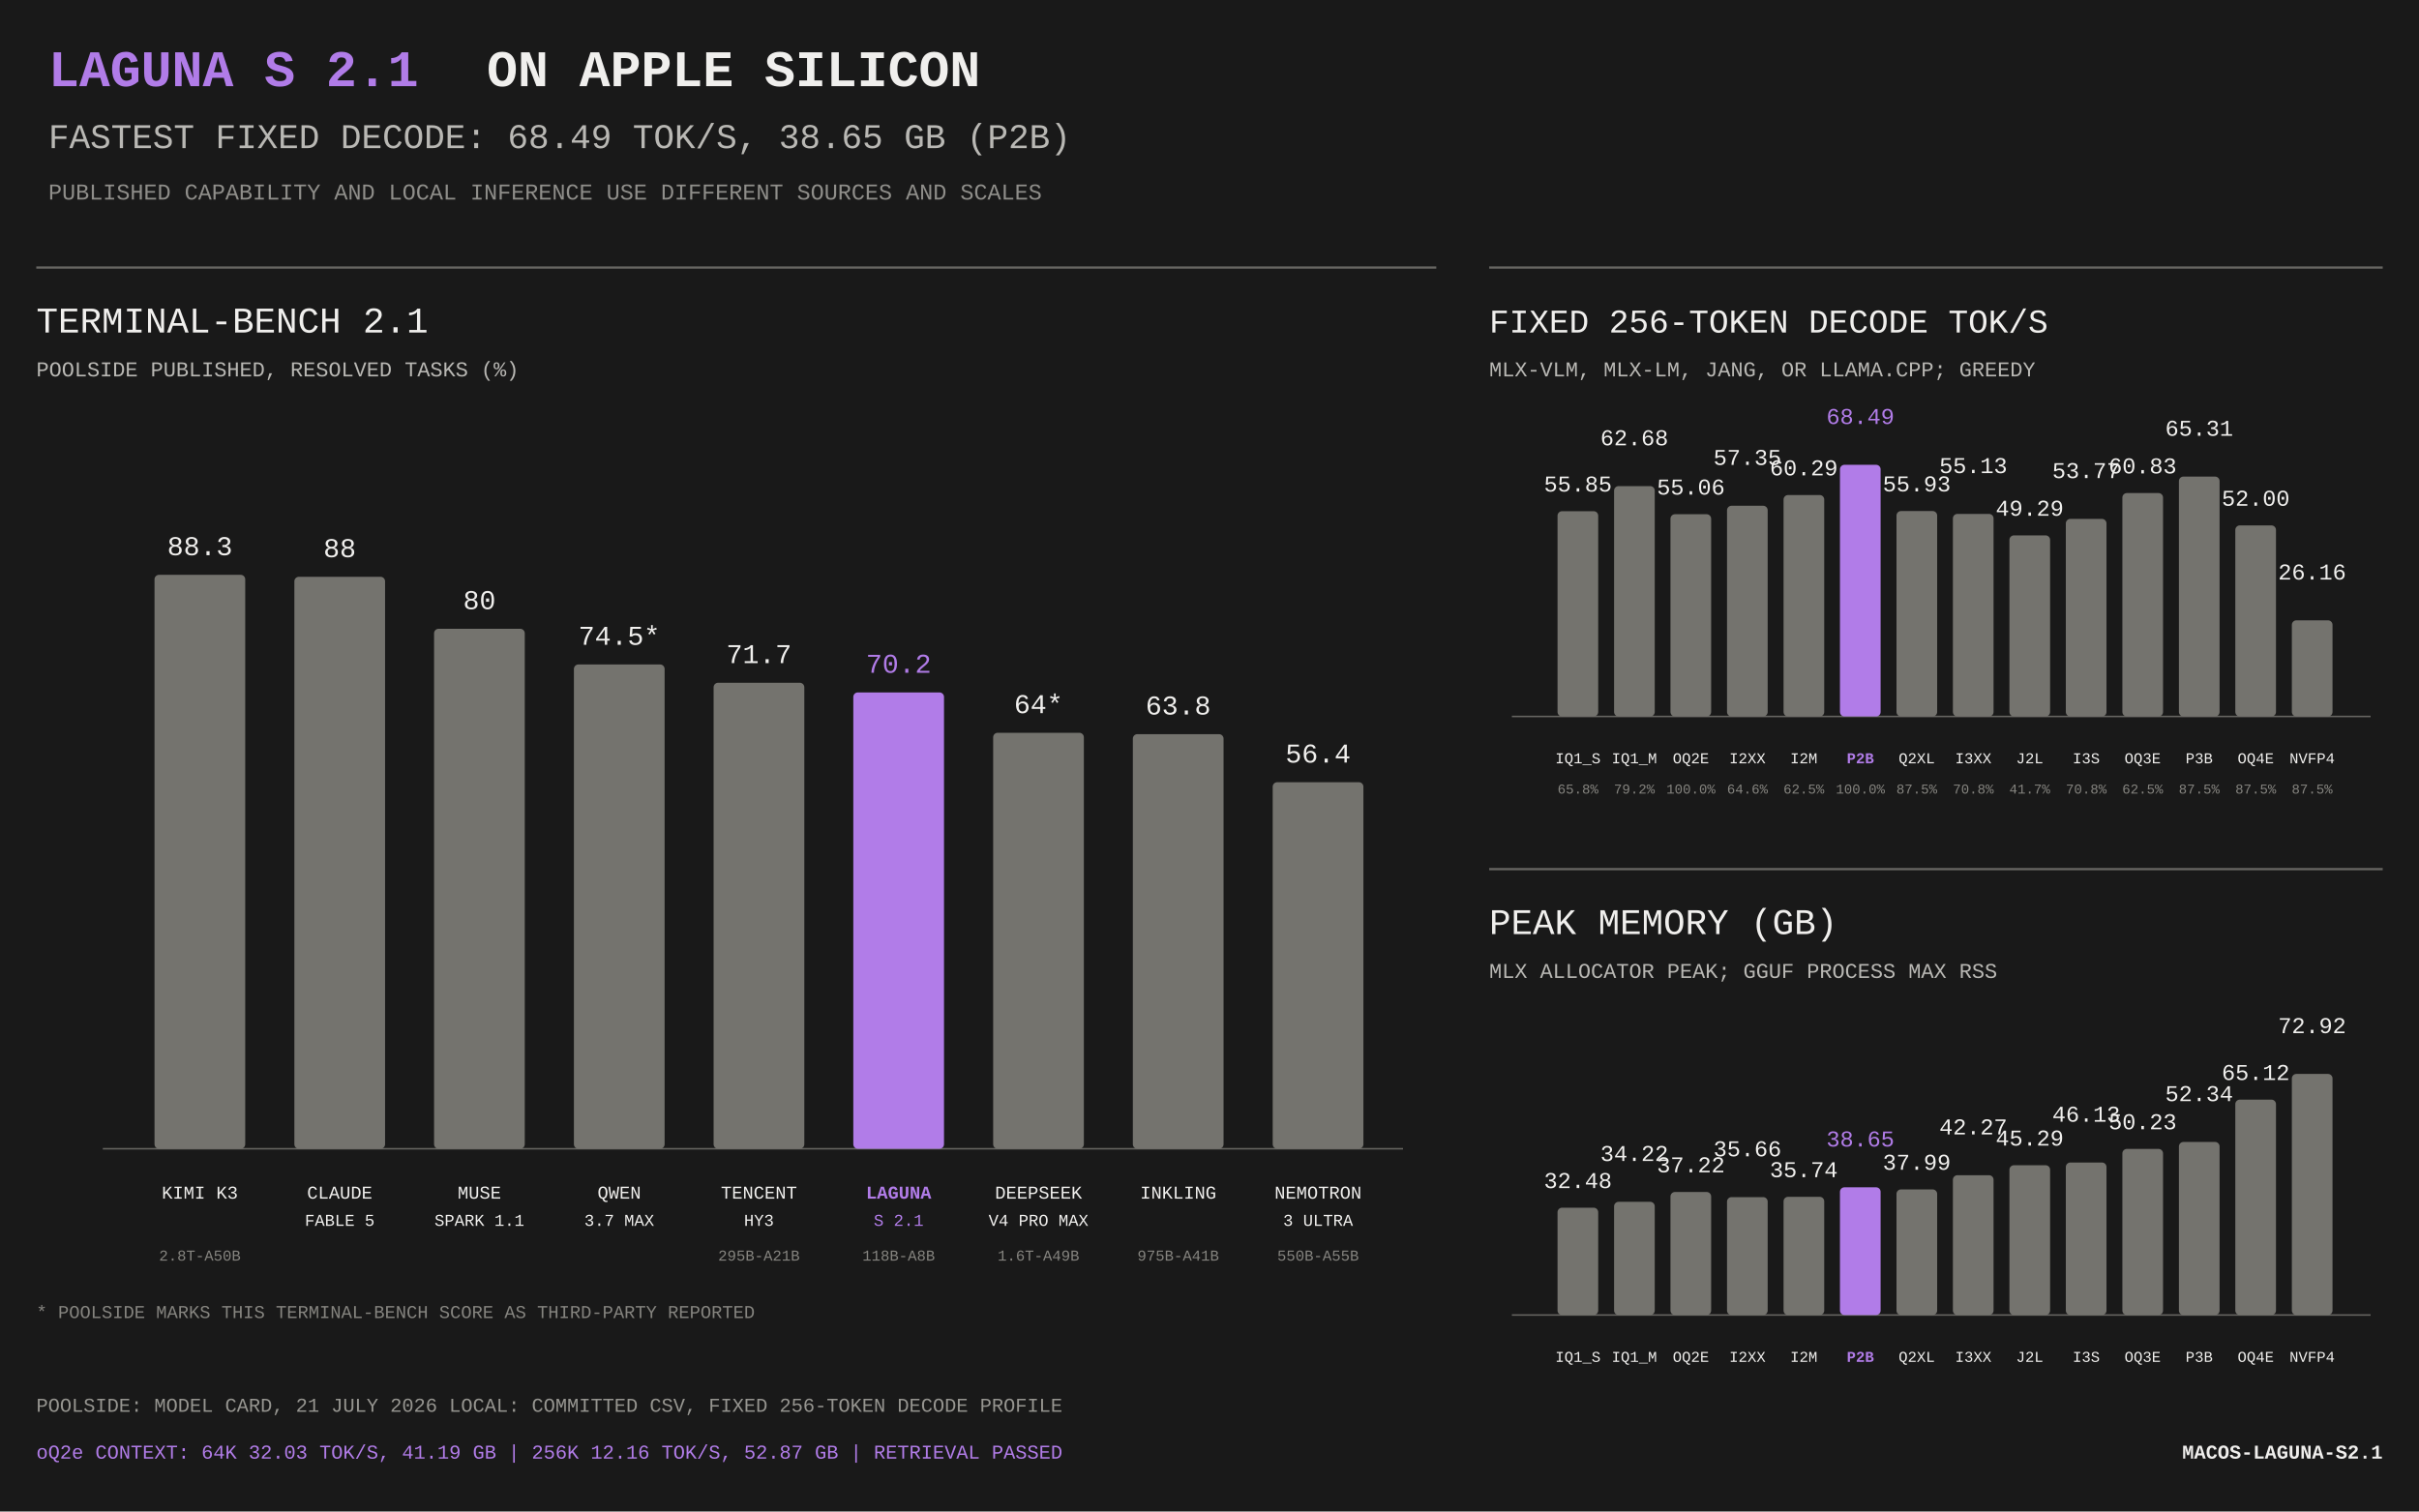
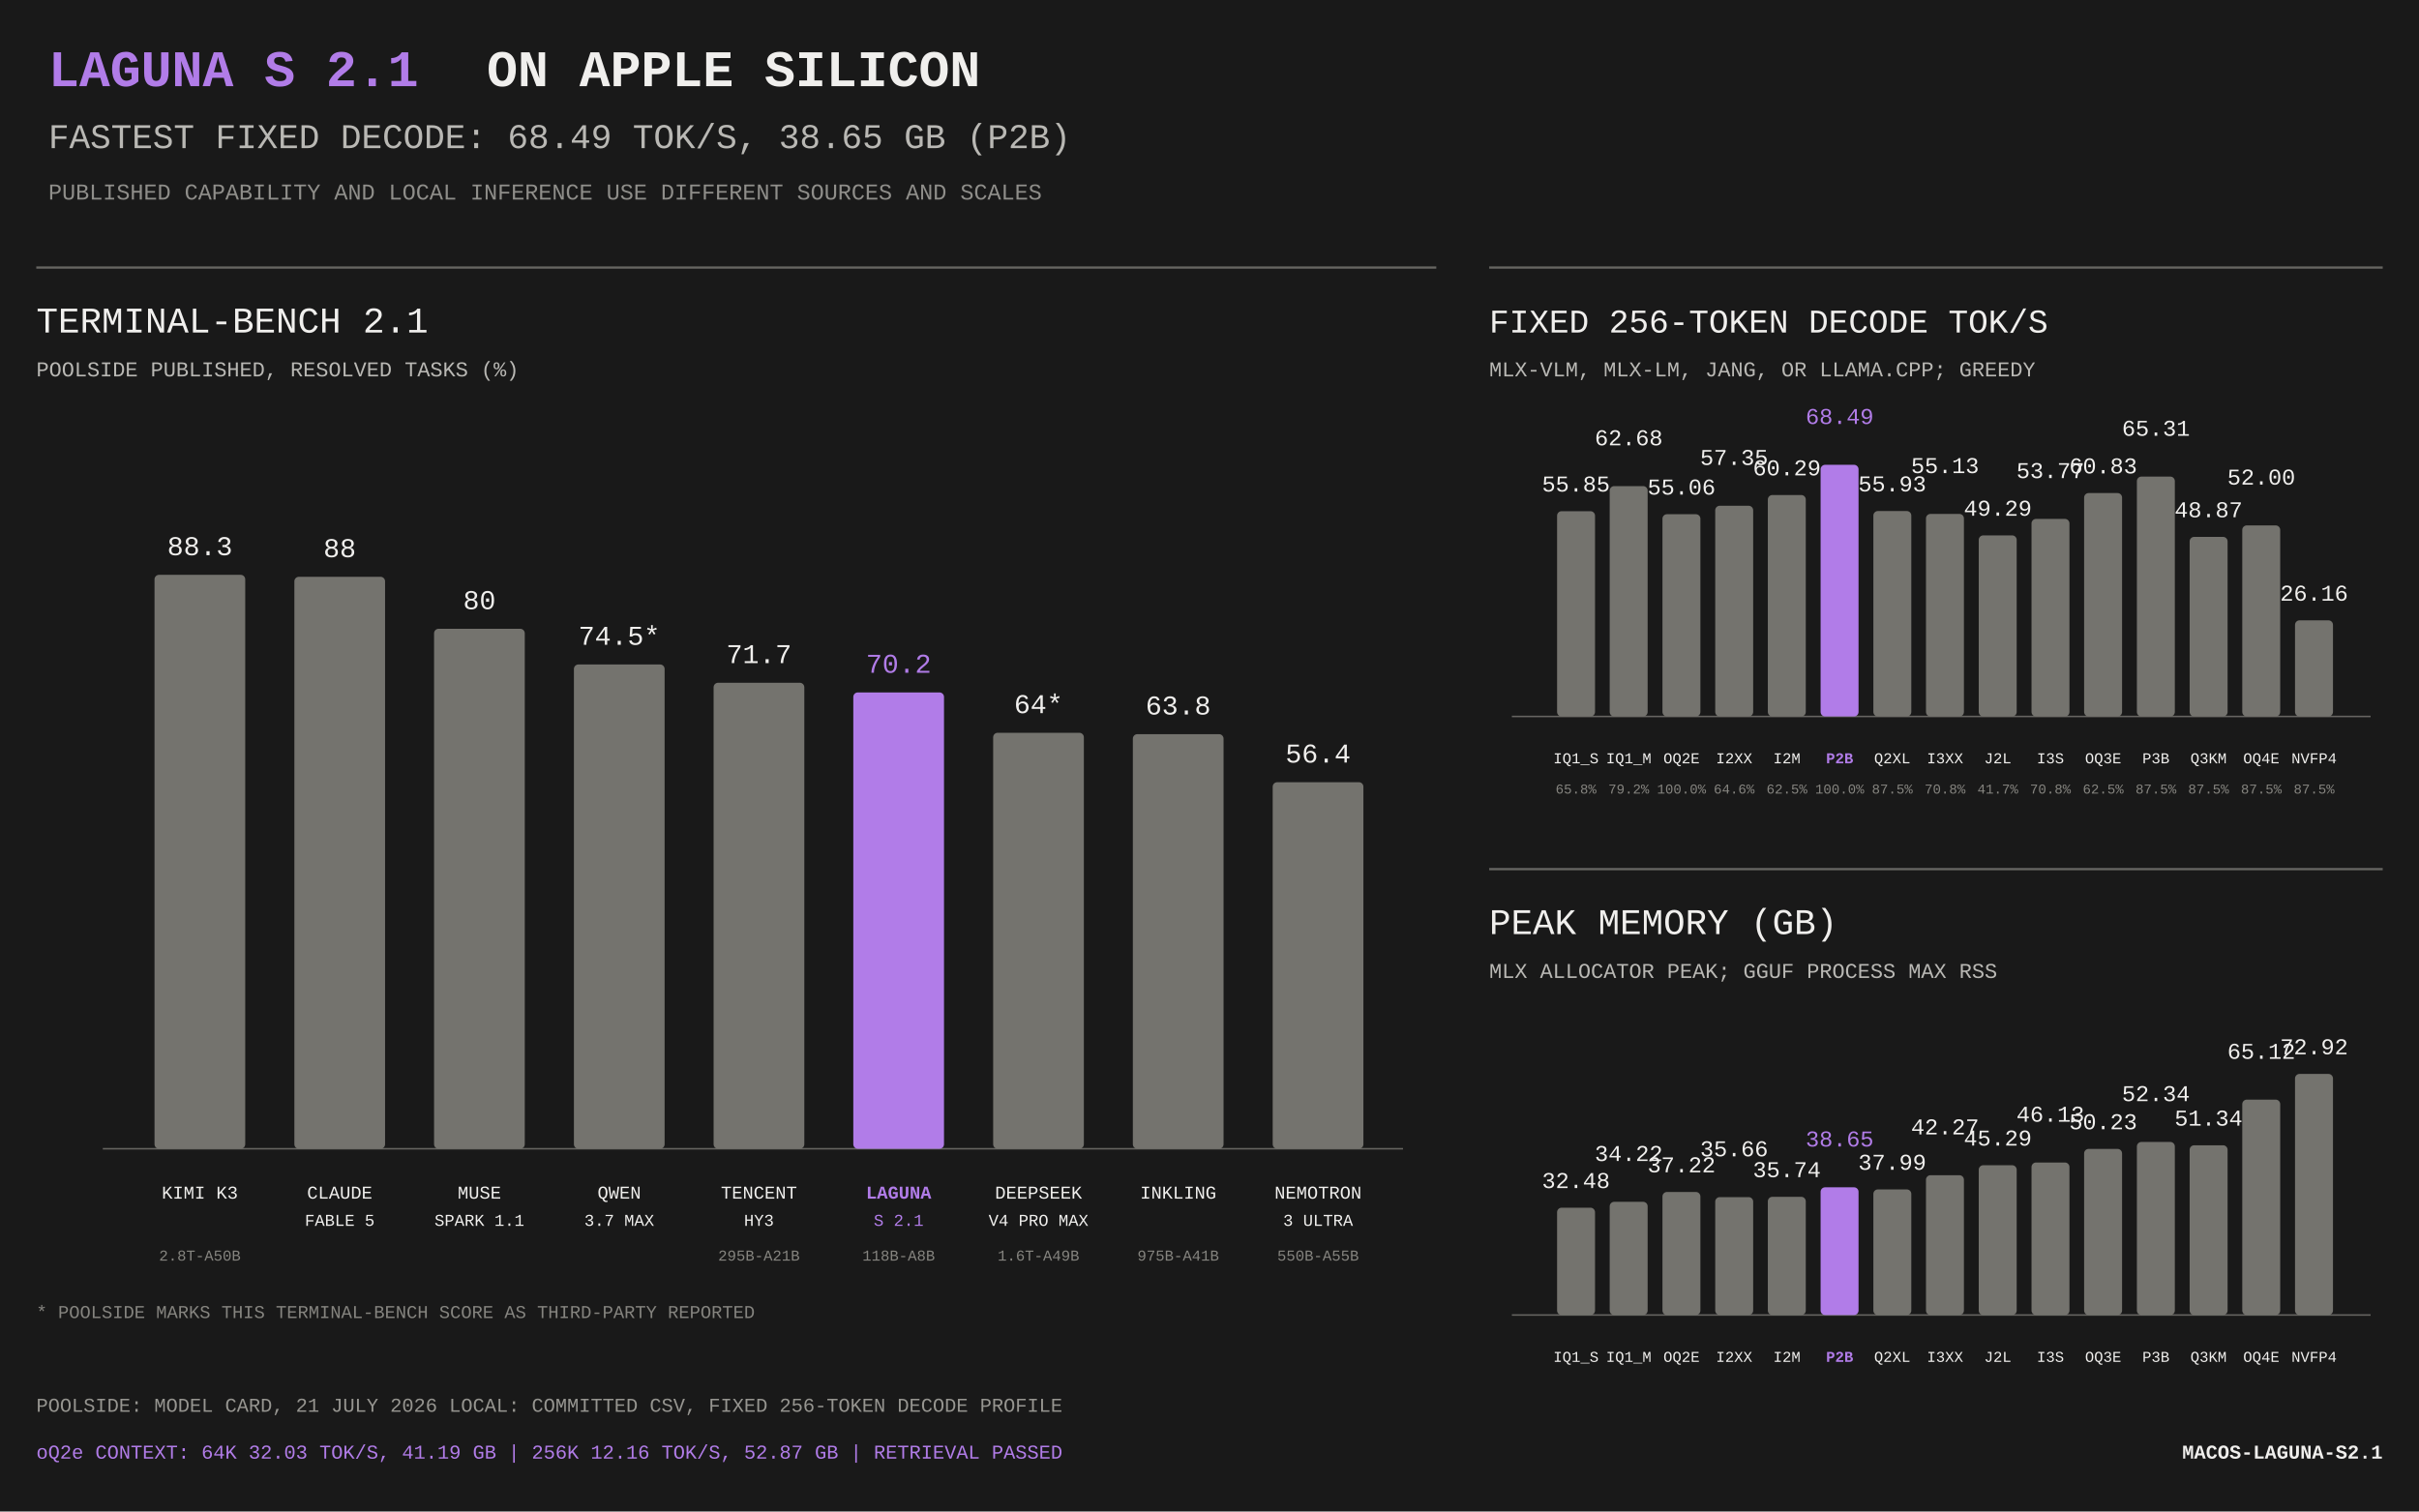
<svg xmlns="http://www.w3.org/2000/svg" width="1600" height="1000" viewBox="0 0 1600 1000" role="img" aria-labelledby="title desc">
  <rect width="1600" height="1000" fill="#191919" />
  <style>text { font-family: "SFMono-Regular", Consolas, "Liberation Mono", ui-monospace, monospace; }</style>
  <text x="32.0" y="57.0" font-size="34" font-weight="700" fill="#b17ce8" text-anchor="start">LAGUNA S 2.1</text>
  <text x="322.0" y="57.0" font-size="34" font-weight="700" fill="#f0efed" text-anchor="start">ON APPLE SILICON</text>
  <text x="32.0" y="98.0" font-size="23" font-weight="500" fill="#b9b8b4" text-anchor="start">FASTEST FIXED DECODE: 68.49 TOK/S, 38.65 GB (P2B)</text>
  <text x="32.0" y="132.0" font-size="15" font-weight="400" fill="#8f8e8a" text-anchor="start">PUBLISHED CAPABILITY AND LOCAL INFERENCE USE DIFFERENT SOURCES AND SCALES</text>
  <line x1="24.0" y1="177.0" x2="950.0" y2="177.0" stroke="#666561" stroke-width="1.5" />
  <text x="24.0" y="220.0" font-size="24" font-weight="500" fill="#f0efed" text-anchor="start">TERMINAL-BENCH 2.1</text>
  <text x="24.0" y="249.0" font-size="14" font-weight="400" fill="#b9b8b4" text-anchor="start">POOLSIDE PUBLISHED, RESOLVED TASKS (%)</text>
  <line x1="68.0" y1="760.0" x2="928.0" y2="760.0" stroke="#666561" stroke-width="1" />
  <rect x="102.2" y="380.3" width="60.0" height="379.7" rx="3" fill="#74736e" />
  <text x="132.2" y="367.3" font-size="18" font-weight="500" fill="#f0efed" text-anchor="middle">88.3</text>
  <text x="132.2" y="793.0" font-size="12" font-weight="500" fill="#f0efed" text-anchor="middle">KIMI K3</text>
  <text x="132.2" y="834.0" font-size="10" font-weight="400" fill="#85847f" text-anchor="middle">2.8T-A50B</text>
  <rect x="194.7" y="381.6" width="60.0" height="378.4" rx="3" fill="#74736e" />
  <text x="224.7" y="368.6" font-size="18" font-weight="500" fill="#f0efed" text-anchor="middle">88</text>
  <text x="224.7" y="793.0" font-size="12" font-weight="500" fill="#f0efed" text-anchor="middle">CLAUDE</text>
  <text x="224.7" y="811.0" font-size="11" font-weight="400" fill="#f0efed" text-anchor="middle">FABLE 5</text>
  <rect x="287.1" y="416.0" width="60.0" height="344.0" rx="3" fill="#74736e" />
  <text x="317.1" y="403.0" font-size="18" font-weight="500" fill="#f0efed" text-anchor="middle">80</text>
  <text x="317.1" y="793.0" font-size="12" font-weight="500" fill="#f0efed" text-anchor="middle">MUSE</text>
  <text x="317.1" y="811.0" font-size="11" font-weight="400" fill="#f0efed" text-anchor="middle">SPARK 1.1</text>
  <rect x="379.6" y="439.6" width="60.0" height="320.4" rx="3" fill="#74736e" />
  <text x="409.6" y="426.6" font-size="18" font-weight="500" fill="#f0efed" text-anchor="middle">74.5*</text>
  <text x="409.6" y="793.0" font-size="12" font-weight="500" fill="#f0efed" text-anchor="middle">QWEN</text>
  <text x="409.6" y="811.0" font-size="11" font-weight="400" fill="#f0efed" text-anchor="middle">3.7 MAX</text>
  <rect x="472.0" y="451.7" width="60.0" height="308.3" rx="3" fill="#74736e" />
  <text x="502.0" y="438.7" font-size="18" font-weight="500" fill="#f0efed" text-anchor="middle">71.7</text>
  <text x="502.0" y="793.0" font-size="12" font-weight="500" fill="#f0efed" text-anchor="middle">TENCENT</text>
  <text x="502.0" y="811.0" font-size="11" font-weight="400" fill="#f0efed" text-anchor="middle">HY3</text>
  <text x="502.0" y="834.0" font-size="10" font-weight="400" fill="#85847f" text-anchor="middle">295B-A21B</text>
  <rect x="564.4" y="458.1" width="60.0" height="301.9" rx="3" fill="#b17ce8" />
  <text x="594.4" y="445.1" font-size="18" font-weight="500" fill="#b17ce8" text-anchor="middle">70.2</text>
  <text x="594.4" y="793.0" font-size="12" font-weight="700" fill="#b17ce8" text-anchor="middle">LAGUNA</text>
  <text x="594.4" y="811.0" font-size="11" font-weight="400" fill="#b17ce8" text-anchor="middle">S 2.1</text>
  <text x="594.4" y="834.0" font-size="10" font-weight="400" fill="#85847f" text-anchor="middle">118B-A8B</text>
  <rect x="656.9" y="484.8" width="60.0" height="275.2" rx="3" fill="#74736e" />
  <text x="686.9" y="471.8" font-size="18" font-weight="500" fill="#f0efed" text-anchor="middle">64*</text>
  <text x="686.9" y="793.0" font-size="12" font-weight="500" fill="#f0efed" text-anchor="middle">DEEPSEEK</text>
  <text x="686.9" y="811.0" font-size="11" font-weight="400" fill="#f0efed" text-anchor="middle">V4 PRO MAX</text>
  <text x="686.9" y="834.0" font-size="10" font-weight="400" fill="#85847f" text-anchor="middle">1.6T-A49B</text>
  <rect x="749.3" y="485.7" width="60.0" height="274.3" rx="3" fill="#74736e" />
  <text x="779.3" y="472.7" font-size="18" font-weight="500" fill="#f0efed" text-anchor="middle">63.8</text>
  <text x="779.3" y="793.0" font-size="12" font-weight="500" fill="#f0efed" text-anchor="middle">INKLING</text>
  <text x="779.3" y="834.0" font-size="10" font-weight="400" fill="#85847f" text-anchor="middle">975B-A41B</text>
  <rect x="841.8" y="517.5" width="60.0" height="242.5" rx="3" fill="#74736e" />
  <text x="871.8" y="504.5" font-size="18" font-weight="500" fill="#f0efed" text-anchor="middle">56.4</text>
  <text x="871.8" y="793.0" font-size="12" font-weight="500" fill="#f0efed" text-anchor="middle">NEMOTRON</text>
  <text x="871.8" y="811.0" font-size="11" font-weight="400" fill="#f0efed" text-anchor="middle">3 ULTRA</text>
  <text x="871.8" y="834.0" font-size="10" font-weight="400" fill="#85847f" text-anchor="middle">550B-A55B</text>
  <text x="24.0" y="872.0" font-size="12" font-weight="400" fill="#85847f" text-anchor="start">* POOLSIDE MARKS THIS TERMINAL-BENCH SCORE AS THIRD-PARTY REPORTED</text>
  <line x1="985.0" y1="177.0" x2="1576.0" y2="177.0" stroke="#666561" stroke-width="1.5" />
  <text x="985.0" y="220.0" font-size="22" font-weight="500" fill="#f0efed" text-anchor="start">FIXED 256-TOKEN DECODE TOK/S</text>
  <text x="985.0" y="249.0" font-size="14" font-weight="400" fill="#b9b8b4" text-anchor="start">MLX-VLM, MLX-LM, JANG, OR LLAMA.CPP; GREEDY</text>
  <line x1="1000.0" y1="474.0" x2="1568.0" y2="474.0" stroke="#666561" stroke-width="1" />
-   <rect x="1030.2" y="338.2" width="26.9" height="135.8" rx="3" fill="#74736e" />
-   <text x="1043.7" y="325.2" font-size="15" font-weight="500" fill="#f0efed" text-anchor="middle">55.85</text>
-   <text x="1043.7" y="505.0" font-size="10" font-weight="500" fill="#f0efed" text-anchor="middle">IQ1_S</text>
-   <text x="1043.7" y="525.0" font-size="9" font-weight="400" fill="#85847f" text-anchor="middle">65.8%</text>
-   <rect x="1067.6" y="321.6" width="26.9" height="152.4" rx="3" fill="#74736e" />
-   <text x="1081.0" y="294.6" font-size="15" font-weight="500" fill="#f0efed" text-anchor="middle">62.68</text>
-   <text x="1081.0" y="505.0" font-size="10" font-weight="500" fill="#f0efed" text-anchor="middle">IQ1_M</text>
-   <text x="1081.0" y="525.0" font-size="9" font-weight="400" fill="#85847f" text-anchor="middle">79.2%</text>
-   <rect x="1104.9" y="340.2" width="26.9" height="133.8" rx="3" fill="#74736e" />
-   <text x="1118.4" y="327.2" font-size="15" font-weight="500" fill="#f0efed" text-anchor="middle">55.06</text>
-   <text x="1118.4" y="505.0" font-size="10" font-weight="500" fill="#f0efed" text-anchor="middle">OQ2E</text>
-   <text x="1118.4" y="525.0" font-size="9" font-weight="400" fill="#85847f" text-anchor="middle">100.0%</text>
-   <rect x="1142.3" y="334.6" width="26.9" height="139.4" rx="3" fill="#74736e" />
-   <text x="1155.8" y="307.6" font-size="15" font-weight="500" fill="#f0efed" text-anchor="middle">57.35</text>
-   <text x="1155.8" y="505.0" font-size="10" font-weight="500" fill="#f0efed" text-anchor="middle">I2XX</text>
-   <text x="1155.8" y="525.0" font-size="9" font-weight="400" fill="#85847f" text-anchor="middle">64.6%</text>
-   <rect x="1179.7" y="327.5" width="26.9" height="146.5" rx="3" fill="#74736e" />
-   <text x="1193.1" y="314.5" font-size="15" font-weight="500" fill="#f0efed" text-anchor="middle">60.29</text>
-   <text x="1193.1" y="505.0" font-size="10" font-weight="500" fill="#f0efed" text-anchor="middle">I2M</text>
-   <text x="1193.1" y="525.0" font-size="9" font-weight="400" fill="#85847f" text-anchor="middle">62.5%</text>
-   <rect x="1217.0" y="307.5" width="26.9" height="166.5" rx="3" fill="#b17ce8" />
-   <text x="1230.5" y="280.5" font-size="15" font-weight="500" fill="#b17ce8" text-anchor="middle">68.49</text>
-   <text x="1230.5" y="505.0" font-size="10" font-weight="700" fill="#b17ce8" text-anchor="middle">P2B</text>
-   <text x="1230.5" y="525.0" font-size="9" font-weight="400" fill="#85847f" text-anchor="middle">100.0%</text>
-   <rect x="1254.4" y="338.1" width="26.9" height="135.9" rx="3" fill="#74736e" />
-   <text x="1267.8" y="325.1" font-size="15" font-weight="500" fill="#f0efed" text-anchor="middle">55.93</text>
-   <text x="1267.8" y="505.0" font-size="10" font-weight="500" fill="#f0efed" text-anchor="middle">Q2XL</text>
-   <text x="1267.8" y="525.0" font-size="9" font-weight="400" fill="#85847f" text-anchor="middle">87.5%</text>
-   <rect x="1291.7" y="340.0" width="26.9" height="134.0" rx="3" fill="#74736e" />
-   <text x="1305.2" y="313.0" font-size="15" font-weight="500" fill="#f0efed" text-anchor="middle">55.13</text>
-   <text x="1305.2" y="505.0" font-size="10" font-weight="500" fill="#f0efed" text-anchor="middle">I3XX</text>
-   <text x="1305.2" y="525.0" font-size="9" font-weight="400" fill="#85847f" text-anchor="middle">70.8%</text>
-   <rect x="1329.1" y="354.2" width="26.9" height="119.8" rx="3" fill="#74736e" />
-   <text x="1342.5" y="341.2" font-size="15" font-weight="500" fill="#f0efed" text-anchor="middle">49.29</text>
-   <text x="1342.5" y="505.0" font-size="10" font-weight="500" fill="#f0efed" text-anchor="middle">J2L</text>
-   <text x="1342.5" y="525.0" font-size="9" font-weight="400" fill="#85847f" text-anchor="middle">41.7%</text>
-   <rect x="1366.4" y="343.3" width="26.9" height="130.7" rx="3" fill="#74736e" />
-   <text x="1379.9" y="316.3" font-size="15" font-weight="500" fill="#f0efed" text-anchor="middle">53.77</text>
-   <text x="1379.9" y="505.0" font-size="10" font-weight="500" fill="#f0efed" text-anchor="middle">I3S</text>
-   <text x="1379.9" y="525.0" font-size="9" font-weight="400" fill="#85847f" text-anchor="middle">70.8%</text>
-   <rect x="1403.8" y="326.2" width="26.9" height="147.8" rx="3" fill="#74736e" />
-   <text x="1417.2" y="313.2" font-size="15" font-weight="500" fill="#f0efed" text-anchor="middle">60.83</text>
-   <text x="1417.2" y="505.0" font-size="10" font-weight="500" fill="#f0efed" text-anchor="middle">OQ3E</text>
-   <text x="1417.2" y="525.0" font-size="9" font-weight="400" fill="#85847f" text-anchor="middle">62.5%</text>
-   <rect x="1441.2" y="315.3" width="26.9" height="158.7" rx="3" fill="#74736e" />
-   <text x="1454.6" y="288.3" font-size="15" font-weight="500" fill="#f0efed" text-anchor="middle">65.31</text>
-   <text x="1454.6" y="505.0" font-size="10" font-weight="500" fill="#f0efed" text-anchor="middle">P3B</text>
-   <text x="1454.6" y="525.0" font-size="9" font-weight="400" fill="#85847f" text-anchor="middle">87.5%</text>
-   <rect x="1478.5" y="347.6" width="26.9" height="126.4" rx="3" fill="#74736e" />
-   <text x="1492.0" y="334.6" font-size="15" font-weight="500" fill="#f0efed" text-anchor="middle">52.00</text>
-   <text x="1492.0" y="505.0" font-size="10" font-weight="500" fill="#f0efed" text-anchor="middle">OQ4E</text>
-   <text x="1492.0" y="525.0" font-size="9" font-weight="400" fill="#85847f" text-anchor="middle">87.5%</text>
-   <rect x="1515.9" y="410.4" width="26.9" height="63.6" rx="3" fill="#74736e" />
-   <text x="1529.3" y="383.4" font-size="15" font-weight="500" fill="#f0efed" text-anchor="middle">26.16</text>
-   <text x="1529.3" y="505.0" font-size="10" font-weight="500" fill="#f0efed" text-anchor="middle">NVFP4</text>
-   <text x="1529.3" y="525.0" font-size="9" font-weight="400" fill="#85847f" text-anchor="middle">87.5%</text>
+   <rect x="1029.9" y="338.2" width="25.1" height="135.8" rx="3" fill="#74736e" />
+   <text x="1042.4" y="325.2" font-size="15" font-weight="500" fill="#f0efed" text-anchor="middle">55.85</text>
+   <text x="1042.4" y="505.0" font-size="10" font-weight="500" fill="#f0efed" text-anchor="middle">IQ1_S</text>
+   <text x="1042.4" y="525.0" font-size="9" font-weight="400" fill="#85847f" text-anchor="middle">65.8%</text>
+   <rect x="1064.7" y="321.6" width="25.1" height="152.4" rx="3" fill="#74736e" />
+   <text x="1077.3" y="294.6" font-size="15" font-weight="500" fill="#f0efed" text-anchor="middle">62.68</text>
+   <text x="1077.3" y="505.0" font-size="10" font-weight="500" fill="#f0efed" text-anchor="middle">IQ1_M</text>
+   <text x="1077.3" y="525.0" font-size="9" font-weight="400" fill="#85847f" text-anchor="middle">79.2%</text>
+   <rect x="1099.6" y="340.2" width="25.1" height="133.8" rx="3" fill="#74736e" />
+   <text x="1112.2" y="327.2" font-size="15" font-weight="500" fill="#f0efed" text-anchor="middle">55.06</text>
+   <text x="1112.2" y="505.0" font-size="10" font-weight="500" fill="#f0efed" text-anchor="middle">OQ2E</text>
+   <text x="1112.2" y="525.0" font-size="9" font-weight="400" fill="#85847f" text-anchor="middle">100.0%</text>
+   <rect x="1134.5" y="334.6" width="25.1" height="139.4" rx="3" fill="#74736e" />
+   <text x="1147.0" y="307.6" font-size="15" font-weight="500" fill="#f0efed" text-anchor="middle">57.35</text>
+   <text x="1147.0" y="505.0" font-size="10" font-weight="500" fill="#f0efed" text-anchor="middle">I2XX</text>
+   <text x="1147.0" y="525.0" font-size="9" font-weight="400" fill="#85847f" text-anchor="middle">64.6%</text>
+   <rect x="1169.3" y="327.5" width="25.1" height="146.5" rx="3" fill="#74736e" />
+   <text x="1181.9" y="314.5" font-size="15" font-weight="500" fill="#f0efed" text-anchor="middle">60.29</text>
+   <text x="1181.9" y="505.0" font-size="10" font-weight="500" fill="#f0efed" text-anchor="middle">I2M</text>
+   <text x="1181.9" y="525.0" font-size="9" font-weight="400" fill="#85847f" text-anchor="middle">62.5%</text>
+   <rect x="1204.2" y="307.5" width="25.1" height="166.5" rx="3" fill="#b17ce8" />
+   <text x="1216.8" y="280.5" font-size="15" font-weight="500" fill="#b17ce8" text-anchor="middle">68.49</text>
+   <text x="1216.8" y="505.0" font-size="10" font-weight="700" fill="#b17ce8" text-anchor="middle">P2B</text>
+   <text x="1216.8" y="525.0" font-size="9" font-weight="400" fill="#85847f" text-anchor="middle">100.0%</text>
+   <rect x="1239.1" y="338.1" width="25.1" height="135.9" rx="3" fill="#74736e" />
+   <text x="1251.6" y="325.1" font-size="15" font-weight="500" fill="#f0efed" text-anchor="middle">55.93</text>
+   <text x="1251.6" y="505.0" font-size="10" font-weight="500" fill="#f0efed" text-anchor="middle">Q2XL</text>
+   <text x="1251.6" y="525.0" font-size="9" font-weight="400" fill="#85847f" text-anchor="middle">87.5%</text>
+   <rect x="1273.9" y="340.0" width="25.1" height="134.0" rx="3" fill="#74736e" />
+   <text x="1286.5" y="313.0" font-size="15" font-weight="500" fill="#f0efed" text-anchor="middle">55.13</text>
+   <text x="1286.5" y="505.0" font-size="10" font-weight="500" fill="#f0efed" text-anchor="middle">I3XX</text>
+   <text x="1286.5" y="525.0" font-size="9" font-weight="400" fill="#85847f" text-anchor="middle">70.8%</text>
+   <rect x="1308.8" y="354.2" width="25.1" height="119.8" rx="3" fill="#74736e" />
+   <text x="1321.4" y="341.2" font-size="15" font-weight="500" fill="#f0efed" text-anchor="middle">49.29</text>
+   <text x="1321.4" y="505.0" font-size="10" font-weight="500" fill="#f0efed" text-anchor="middle">J2L</text>
+   <text x="1321.4" y="525.0" font-size="9" font-weight="400" fill="#85847f" text-anchor="middle">41.7%</text>
+   <rect x="1343.7" y="343.3" width="25.1" height="130.7" rx="3" fill="#74736e" />
+   <text x="1356.2" y="316.3" font-size="15" font-weight="500" fill="#f0efed" text-anchor="middle">53.77</text>
+   <text x="1356.2" y="505.0" font-size="10" font-weight="500" fill="#f0efed" text-anchor="middle">I3S</text>
+   <text x="1356.2" y="525.0" font-size="9" font-weight="400" fill="#85847f" text-anchor="middle">70.8%</text>
+   <rect x="1378.5" y="326.2" width="25.1" height="147.8" rx="3" fill="#74736e" />
+   <text x="1391.1" y="313.2" font-size="15" font-weight="500" fill="#f0efed" text-anchor="middle">60.83</text>
+   <text x="1391.1" y="505.0" font-size="10" font-weight="500" fill="#f0efed" text-anchor="middle">OQ3E</text>
+   <text x="1391.1" y="525.0" font-size="9" font-weight="400" fill="#85847f" text-anchor="middle">62.5%</text>
+   <rect x="1413.4" y="315.3" width="25.1" height="158.7" rx="3" fill="#74736e" />
+   <text x="1426.0" y="288.3" font-size="15" font-weight="500" fill="#f0efed" text-anchor="middle">65.31</text>
+   <text x="1426.0" y="505.0" font-size="10" font-weight="500" fill="#f0efed" text-anchor="middle">P3B</text>
+   <text x="1426.0" y="525.0" font-size="9" font-weight="400" fill="#85847f" text-anchor="middle">87.5%</text>
+   <rect x="1448.3" y="355.2" width="25.1" height="118.8" rx="3" fill="#74736e" />
+   <text x="1460.8" y="342.2" font-size="15" font-weight="500" fill="#f0efed" text-anchor="middle">48.87</text>
+   <text x="1460.8" y="505.0" font-size="10" font-weight="500" fill="#f0efed" text-anchor="middle">Q3KM</text>
+   <text x="1460.8" y="525.0" font-size="9" font-weight="400" fill="#85847f" text-anchor="middle">87.5%</text>
+   <rect x="1483.1" y="347.6" width="25.1" height="126.4" rx="3" fill="#74736e" />
+   <text x="1495.7" y="320.6" font-size="15" font-weight="500" fill="#f0efed" text-anchor="middle">52.00</text>
+   <text x="1495.7" y="505.0" font-size="10" font-weight="500" fill="#f0efed" text-anchor="middle">OQ4E</text>
+   <text x="1495.7" y="525.0" font-size="9" font-weight="400" fill="#85847f" text-anchor="middle">87.5%</text>
+   <rect x="1518.0" y="410.4" width="25.1" height="63.6" rx="3" fill="#74736e" />
+   <text x="1530.6" y="397.4" font-size="15" font-weight="500" fill="#f0efed" text-anchor="middle">26.16</text>
+   <text x="1530.6" y="505.0" font-size="10" font-weight="500" fill="#f0efed" text-anchor="middle">NVFP4</text>
+   <text x="1530.6" y="525.0" font-size="9" font-weight="400" fill="#85847f" text-anchor="middle">87.5%</text>
  <line x1="985.0" y1="575.0" x2="1576.0" y2="575.0" stroke="#666561" stroke-width="1.5" />
  <text x="985.0" y="618.0" font-size="24" font-weight="500" fill="#f0efed" text-anchor="start">PEAK MEMORY (GB)</text>
  <text x="985.0" y="647.0" font-size="14" font-weight="400" fill="#b9b8b4" text-anchor="start">MLX ALLOCATOR PEAK; GGUF PROCESS MAX RSS</text>
  <line x1="1000.0" y1="870.0" x2="1568.0" y2="870.0" stroke="#666561" stroke-width="1" />
-   <rect x="1030.2" y="799.0" width="26.9" height="71.0" rx="3" fill="#74736e" />
-   <text x="1043.7" y="786.0" font-size="15" font-weight="500" fill="#f0efed" text-anchor="middle">32.48</text>
-   <text x="1043.7" y="901.0" font-size="10" font-weight="500" fill="#f0efed" text-anchor="middle">IQ1_S</text>
-   <rect x="1067.6" y="795.1" width="26.9" height="74.9" rx="3" fill="#74736e" />
-   <text x="1081.0" y="768.1" font-size="15" font-weight="500" fill="#f0efed" text-anchor="middle">34.22</text>
-   <text x="1081.0" y="901.0" font-size="10" font-weight="500" fill="#f0efed" text-anchor="middle">IQ1_M</text>
-   <rect x="1104.9" y="788.6" width="26.9" height="81.4" rx="3" fill="#74736e" />
-   <text x="1118.4" y="775.6" font-size="15" font-weight="500" fill="#f0efed" text-anchor="middle">37.22</text>
-   <text x="1118.4" y="901.0" font-size="10" font-weight="500" fill="#f0efed" text-anchor="middle">OQ2E</text>
-   <rect x="1142.3" y="792.0" width="26.9" height="78.0" rx="3" fill="#74736e" />
-   <text x="1155.8" y="765.0" font-size="15" font-weight="500" fill="#f0efed" text-anchor="middle">35.66</text>
-   <text x="1155.8" y="901.0" font-size="10" font-weight="500" fill="#f0efed" text-anchor="middle">I2XX</text>
-   <rect x="1179.7" y="791.8" width="26.9" height="78.2" rx="3" fill="#74736e" />
-   <text x="1193.1" y="778.8" font-size="15" font-weight="500" fill="#f0efed" text-anchor="middle">35.74</text>
-   <text x="1193.1" y="901.0" font-size="10" font-weight="500" fill="#f0efed" text-anchor="middle">I2M</text>
-   <rect x="1217.0" y="785.5" width="26.9" height="84.5" rx="3" fill="#b17ce8" />
-   <text x="1230.5" y="758.5" font-size="15" font-weight="500" fill="#b17ce8" text-anchor="middle">38.65</text>
-   <text x="1230.5" y="901.0" font-size="10" font-weight="700" fill="#b17ce8" text-anchor="middle">P2B</text>
-   <rect x="1254.4" y="786.9" width="26.9" height="83.1" rx="3" fill="#74736e" />
-   <text x="1267.8" y="773.9" font-size="15" font-weight="500" fill="#f0efed" text-anchor="middle">37.99</text>
-   <text x="1267.8" y="901.0" font-size="10" font-weight="500" fill="#f0efed" text-anchor="middle">Q2XL</text>
-   <rect x="1291.7" y="777.5" width="26.9" height="92.5" rx="3" fill="#74736e" />
-   <text x="1305.2" y="750.5" font-size="15" font-weight="500" fill="#f0efed" text-anchor="middle">42.27</text>
-   <text x="1305.2" y="901.0" font-size="10" font-weight="500" fill="#f0efed" text-anchor="middle">I3XX</text>
-   <rect x="1329.1" y="770.9" width="26.9" height="99.1" rx="3" fill="#74736e" />
-   <text x="1342.5" y="757.9" font-size="15" font-weight="500" fill="#f0efed" text-anchor="middle">45.29</text>
-   <text x="1342.5" y="901.0" font-size="10" font-weight="500" fill="#f0efed" text-anchor="middle">J2L</text>
-   <rect x="1366.4" y="769.1" width="26.9" height="100.9" rx="3" fill="#74736e" />
-   <text x="1379.9" y="742.1" font-size="15" font-weight="500" fill="#f0efed" text-anchor="middle">46.13</text>
-   <text x="1379.9" y="901.0" font-size="10" font-weight="500" fill="#f0efed" text-anchor="middle">I3S</text>
-   <rect x="1403.8" y="760.1" width="26.9" height="109.9" rx="3" fill="#74736e" />
-   <text x="1417.2" y="747.1" font-size="15" font-weight="500" fill="#f0efed" text-anchor="middle">50.23</text>
-   <text x="1417.2" y="901.0" font-size="10" font-weight="500" fill="#f0efed" text-anchor="middle">OQ3E</text>
-   <rect x="1441.2" y="755.5" width="26.9" height="114.5" rx="3" fill="#74736e" />
-   <text x="1454.6" y="728.5" font-size="15" font-weight="500" fill="#f0efed" text-anchor="middle">52.34</text>
-   <text x="1454.6" y="901.0" font-size="10" font-weight="500" fill="#f0efed" text-anchor="middle">P3B</text>
-   <rect x="1478.5" y="727.5" width="26.9" height="142.5" rx="3" fill="#74736e" />
-   <text x="1492.0" y="714.5" font-size="15" font-weight="500" fill="#f0efed" text-anchor="middle">65.12</text>
-   <text x="1492.0" y="901.0" font-size="10" font-weight="500" fill="#f0efed" text-anchor="middle">OQ4E</text>
-   <rect x="1515.9" y="710.5" width="26.9" height="159.5" rx="3" fill="#74736e" />
-   <text x="1529.3" y="683.5" font-size="15" font-weight="500" fill="#f0efed" text-anchor="middle">72.92</text>
-   <text x="1529.3" y="901.0" font-size="10" font-weight="500" fill="#f0efed" text-anchor="middle">NVFP4</text>
+   <rect x="1029.9" y="799.0" width="25.1" height="71.0" rx="3" fill="#74736e" />
+   <text x="1042.4" y="786.0" font-size="15" font-weight="500" fill="#f0efed" text-anchor="middle">32.48</text>
+   <text x="1042.4" y="901.0" font-size="10" font-weight="500" fill="#f0efed" text-anchor="middle">IQ1_S</text>
+   <rect x="1064.7" y="795.1" width="25.1" height="74.9" rx="3" fill="#74736e" />
+   <text x="1077.3" y="768.1" font-size="15" font-weight="500" fill="#f0efed" text-anchor="middle">34.22</text>
+   <text x="1077.3" y="901.0" font-size="10" font-weight="500" fill="#f0efed" text-anchor="middle">IQ1_M</text>
+   <rect x="1099.6" y="788.6" width="25.1" height="81.4" rx="3" fill="#74736e" />
+   <text x="1112.2" y="775.6" font-size="15" font-weight="500" fill="#f0efed" text-anchor="middle">37.22</text>
+   <text x="1112.2" y="901.0" font-size="10" font-weight="500" fill="#f0efed" text-anchor="middle">OQ2E</text>
+   <rect x="1134.5" y="792.0" width="25.1" height="78.0" rx="3" fill="#74736e" />
+   <text x="1147.0" y="765.0" font-size="15" font-weight="500" fill="#f0efed" text-anchor="middle">35.66</text>
+   <text x="1147.0" y="901.0" font-size="10" font-weight="500" fill="#f0efed" text-anchor="middle">I2XX</text>
+   <rect x="1169.3" y="791.8" width="25.1" height="78.2" rx="3" fill="#74736e" />
+   <text x="1181.9" y="778.8" font-size="15" font-weight="500" fill="#f0efed" text-anchor="middle">35.74</text>
+   <text x="1181.9" y="901.0" font-size="10" font-weight="500" fill="#f0efed" text-anchor="middle">I2M</text>
+   <rect x="1204.2" y="785.5" width="25.1" height="84.5" rx="3" fill="#b17ce8" />
+   <text x="1216.8" y="758.5" font-size="15" font-weight="500" fill="#b17ce8" text-anchor="middle">38.65</text>
+   <text x="1216.8" y="901.0" font-size="10" font-weight="700" fill="#b17ce8" text-anchor="middle">P2B</text>
+   <rect x="1239.1" y="786.9" width="25.1" height="83.1" rx="3" fill="#74736e" />
+   <text x="1251.6" y="773.9" font-size="15" font-weight="500" fill="#f0efed" text-anchor="middle">37.99</text>
+   <text x="1251.6" y="901.0" font-size="10" font-weight="500" fill="#f0efed" text-anchor="middle">Q2XL</text>
+   <rect x="1273.9" y="777.5" width="25.1" height="92.5" rx="3" fill="#74736e" />
+   <text x="1286.5" y="750.5" font-size="15" font-weight="500" fill="#f0efed" text-anchor="middle">42.27</text>
+   <text x="1286.5" y="901.0" font-size="10" font-weight="500" fill="#f0efed" text-anchor="middle">I3XX</text>
+   <rect x="1308.8" y="770.9" width="25.1" height="99.1" rx="3" fill="#74736e" />
+   <text x="1321.4" y="757.9" font-size="15" font-weight="500" fill="#f0efed" text-anchor="middle">45.29</text>
+   <text x="1321.4" y="901.0" font-size="10" font-weight="500" fill="#f0efed" text-anchor="middle">J2L</text>
+   <rect x="1343.7" y="769.1" width="25.1" height="100.9" rx="3" fill="#74736e" />
+   <text x="1356.2" y="742.1" font-size="15" font-weight="500" fill="#f0efed" text-anchor="middle">46.13</text>
+   <text x="1356.2" y="901.0" font-size="10" font-weight="500" fill="#f0efed" text-anchor="middle">I3S</text>
+   <rect x="1378.5" y="760.1" width="25.1" height="109.9" rx="3" fill="#74736e" />
+   <text x="1391.1" y="747.1" font-size="15" font-weight="500" fill="#f0efed" text-anchor="middle">50.23</text>
+   <text x="1391.1" y="901.0" font-size="10" font-weight="500" fill="#f0efed" text-anchor="middle">OQ3E</text>
+   <rect x="1413.4" y="755.5" width="25.1" height="114.5" rx="3" fill="#74736e" />
+   <text x="1426.0" y="728.5" font-size="15" font-weight="500" fill="#f0efed" text-anchor="middle">52.34</text>
+   <text x="1426.0" y="901.0" font-size="10" font-weight="500" fill="#f0efed" text-anchor="middle">P3B</text>
+   <rect x="1448.3" y="757.7" width="25.1" height="112.3" rx="3" fill="#74736e" />
+   <text x="1460.8" y="744.7" font-size="15" font-weight="500" fill="#f0efed" text-anchor="middle">51.34</text>
+   <text x="1460.8" y="901.0" font-size="10" font-weight="500" fill="#f0efed" text-anchor="middle">Q3KM</text>
+   <rect x="1483.1" y="727.5" width="25.1" height="142.5" rx="3" fill="#74736e" />
+   <text x="1495.7" y="700.5" font-size="15" font-weight="500" fill="#f0efed" text-anchor="middle">65.12</text>
+   <text x="1495.7" y="901.0" font-size="10" font-weight="500" fill="#f0efed" text-anchor="middle">OQ4E</text>
+   <rect x="1518.0" y="710.5" width="25.1" height="159.5" rx="3" fill="#74736e" />
+   <text x="1530.6" y="697.5" font-size="15" font-weight="500" fill="#f0efed" text-anchor="middle">72.92</text>
+   <text x="1530.6" y="901.0" font-size="10" font-weight="500" fill="#f0efed" text-anchor="middle">NVFP4</text>
  <text x="24.0" y="934.0" font-size="13" font-weight="400" fill="#969590" text-anchor="start">POOLSIDE: MODEL CARD, 21 JULY 2026    LOCAL: COMMITTED CSV, FIXED 256-TOKEN DECODE PROFILE</text>
  <text x="24.0" y="965.0" font-size="13" font-weight="500" fill="#b17ce8" text-anchor="start">oQ2e CONTEXT: 64K 32.03 TOK/S, 41.19 GB    |    256K 12.16 TOK/S, 52.87 GB    |    RETRIEVAL PASSED</text>
  <text x="1576.0" y="965.0" font-size="13" font-weight="700" fill="#f0efed" text-anchor="end">MACOS-LAGUNA-S2.1</text>
</svg>
